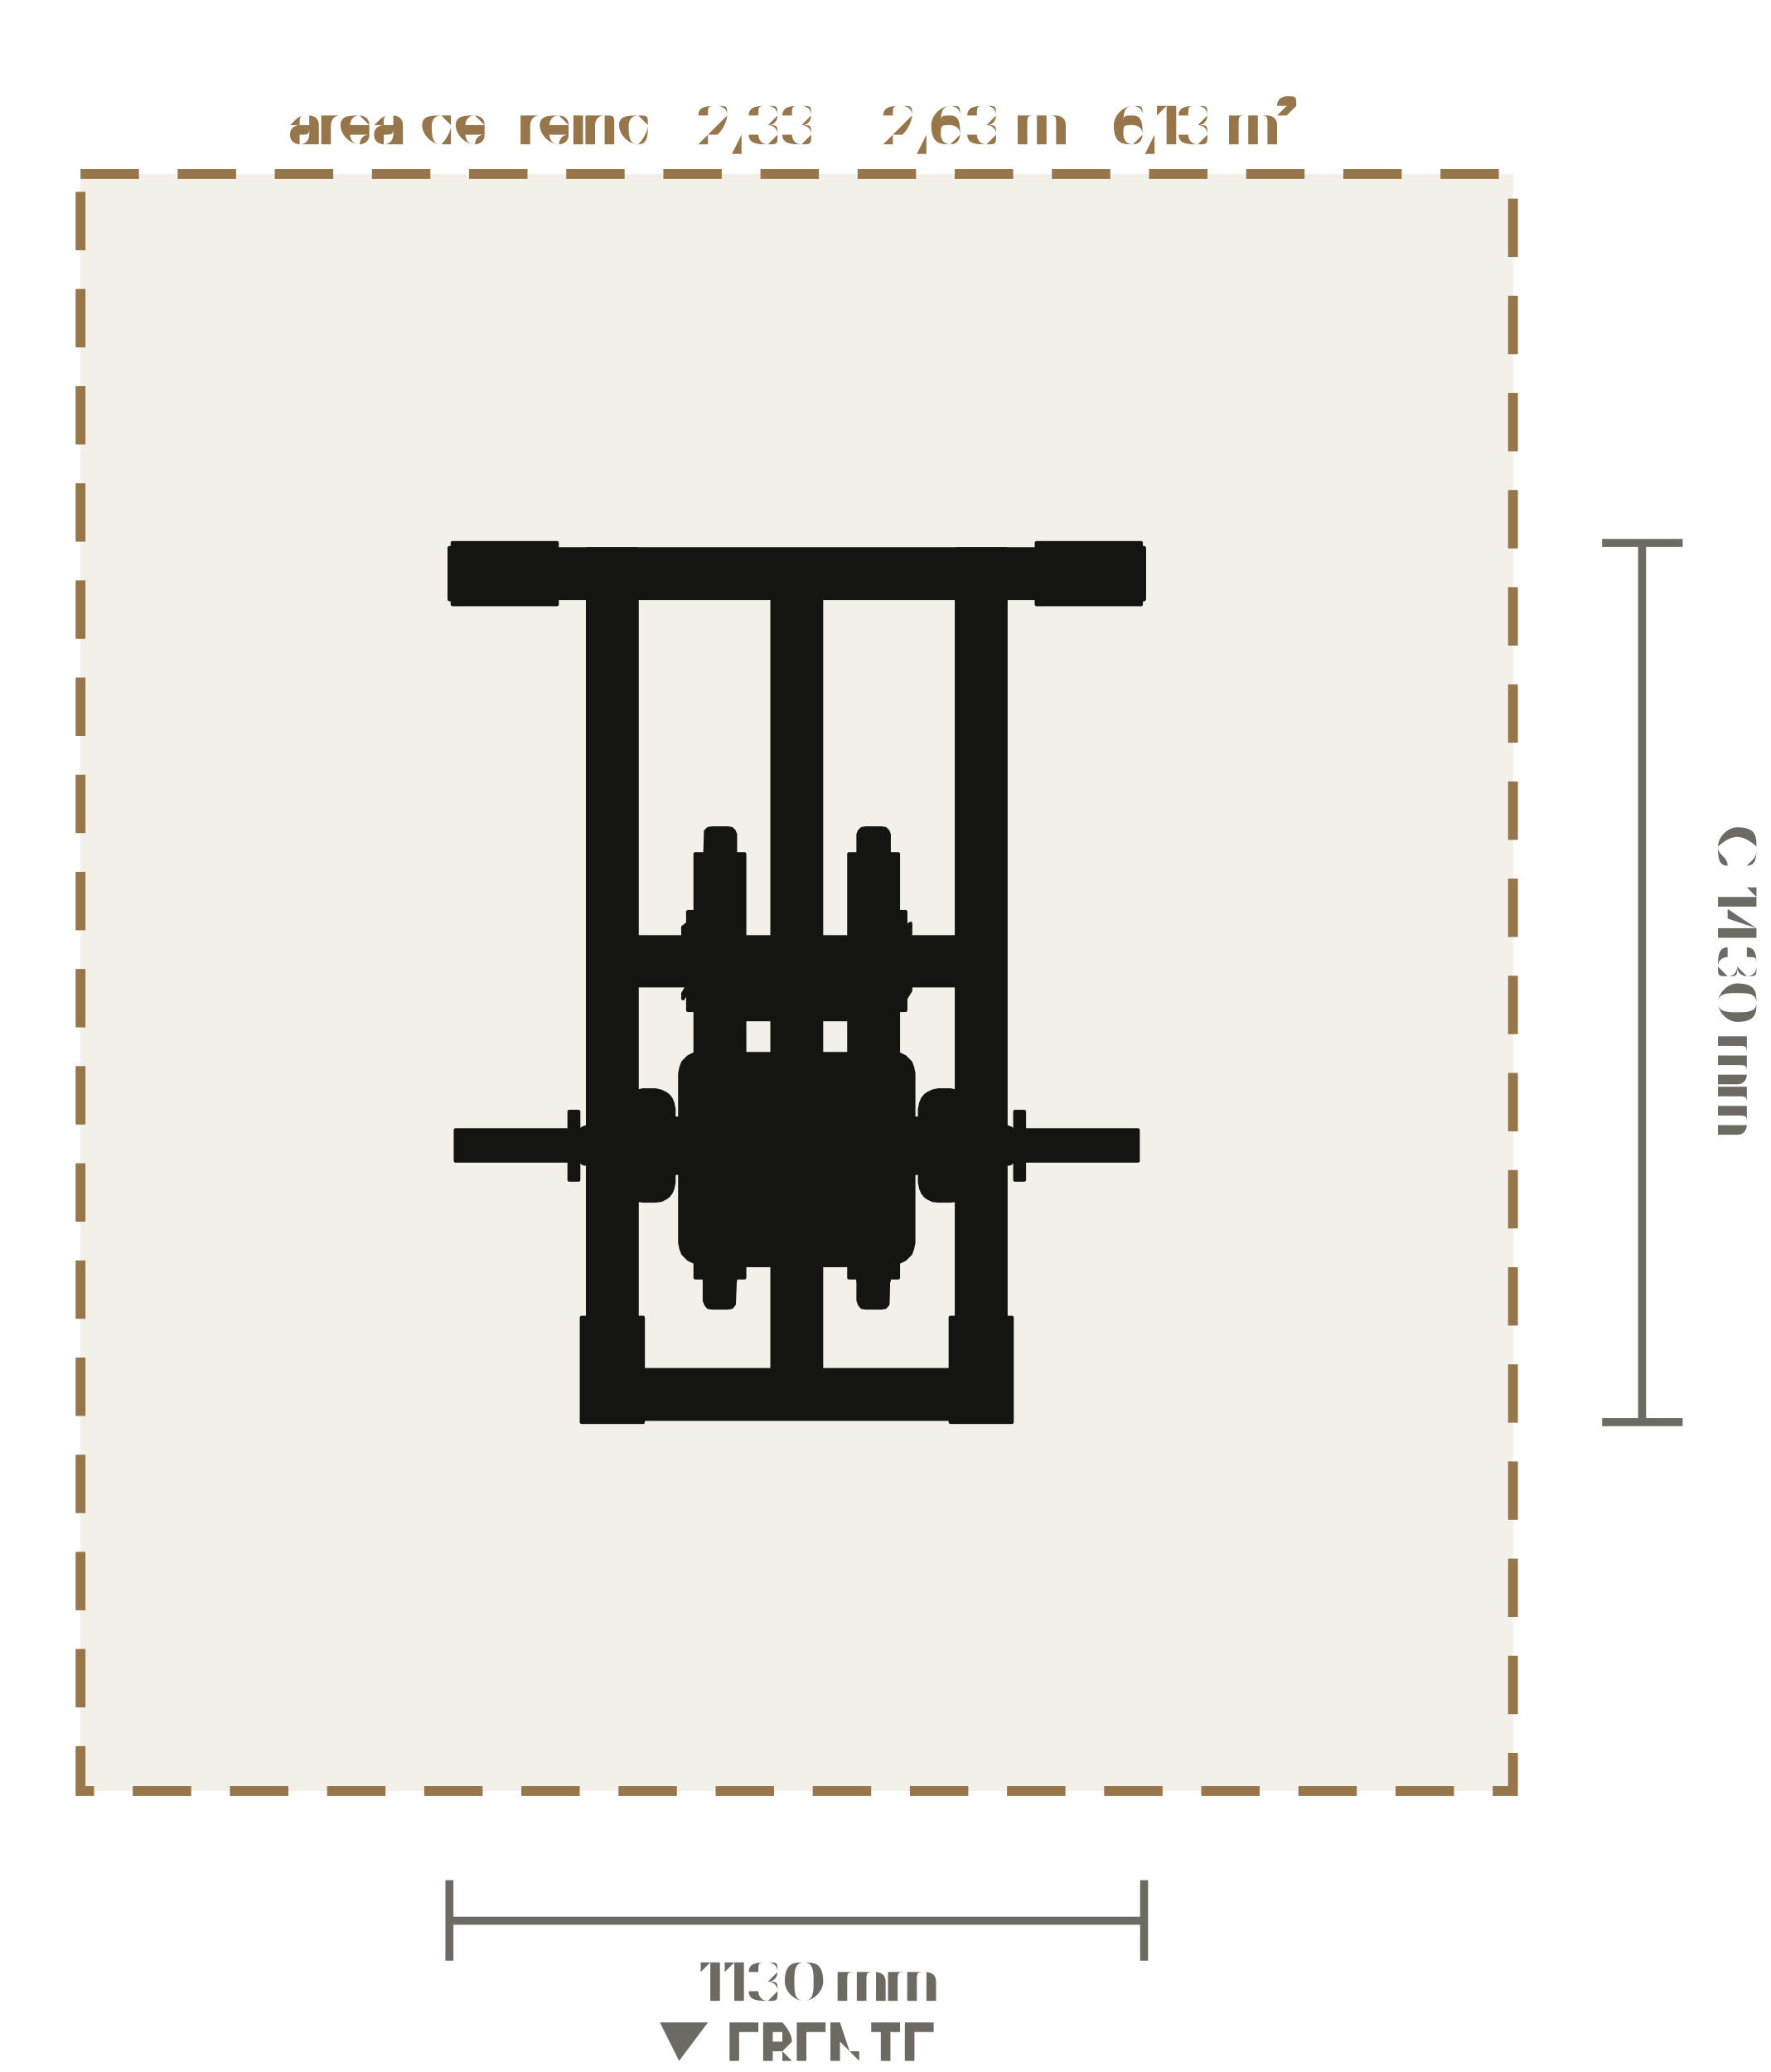
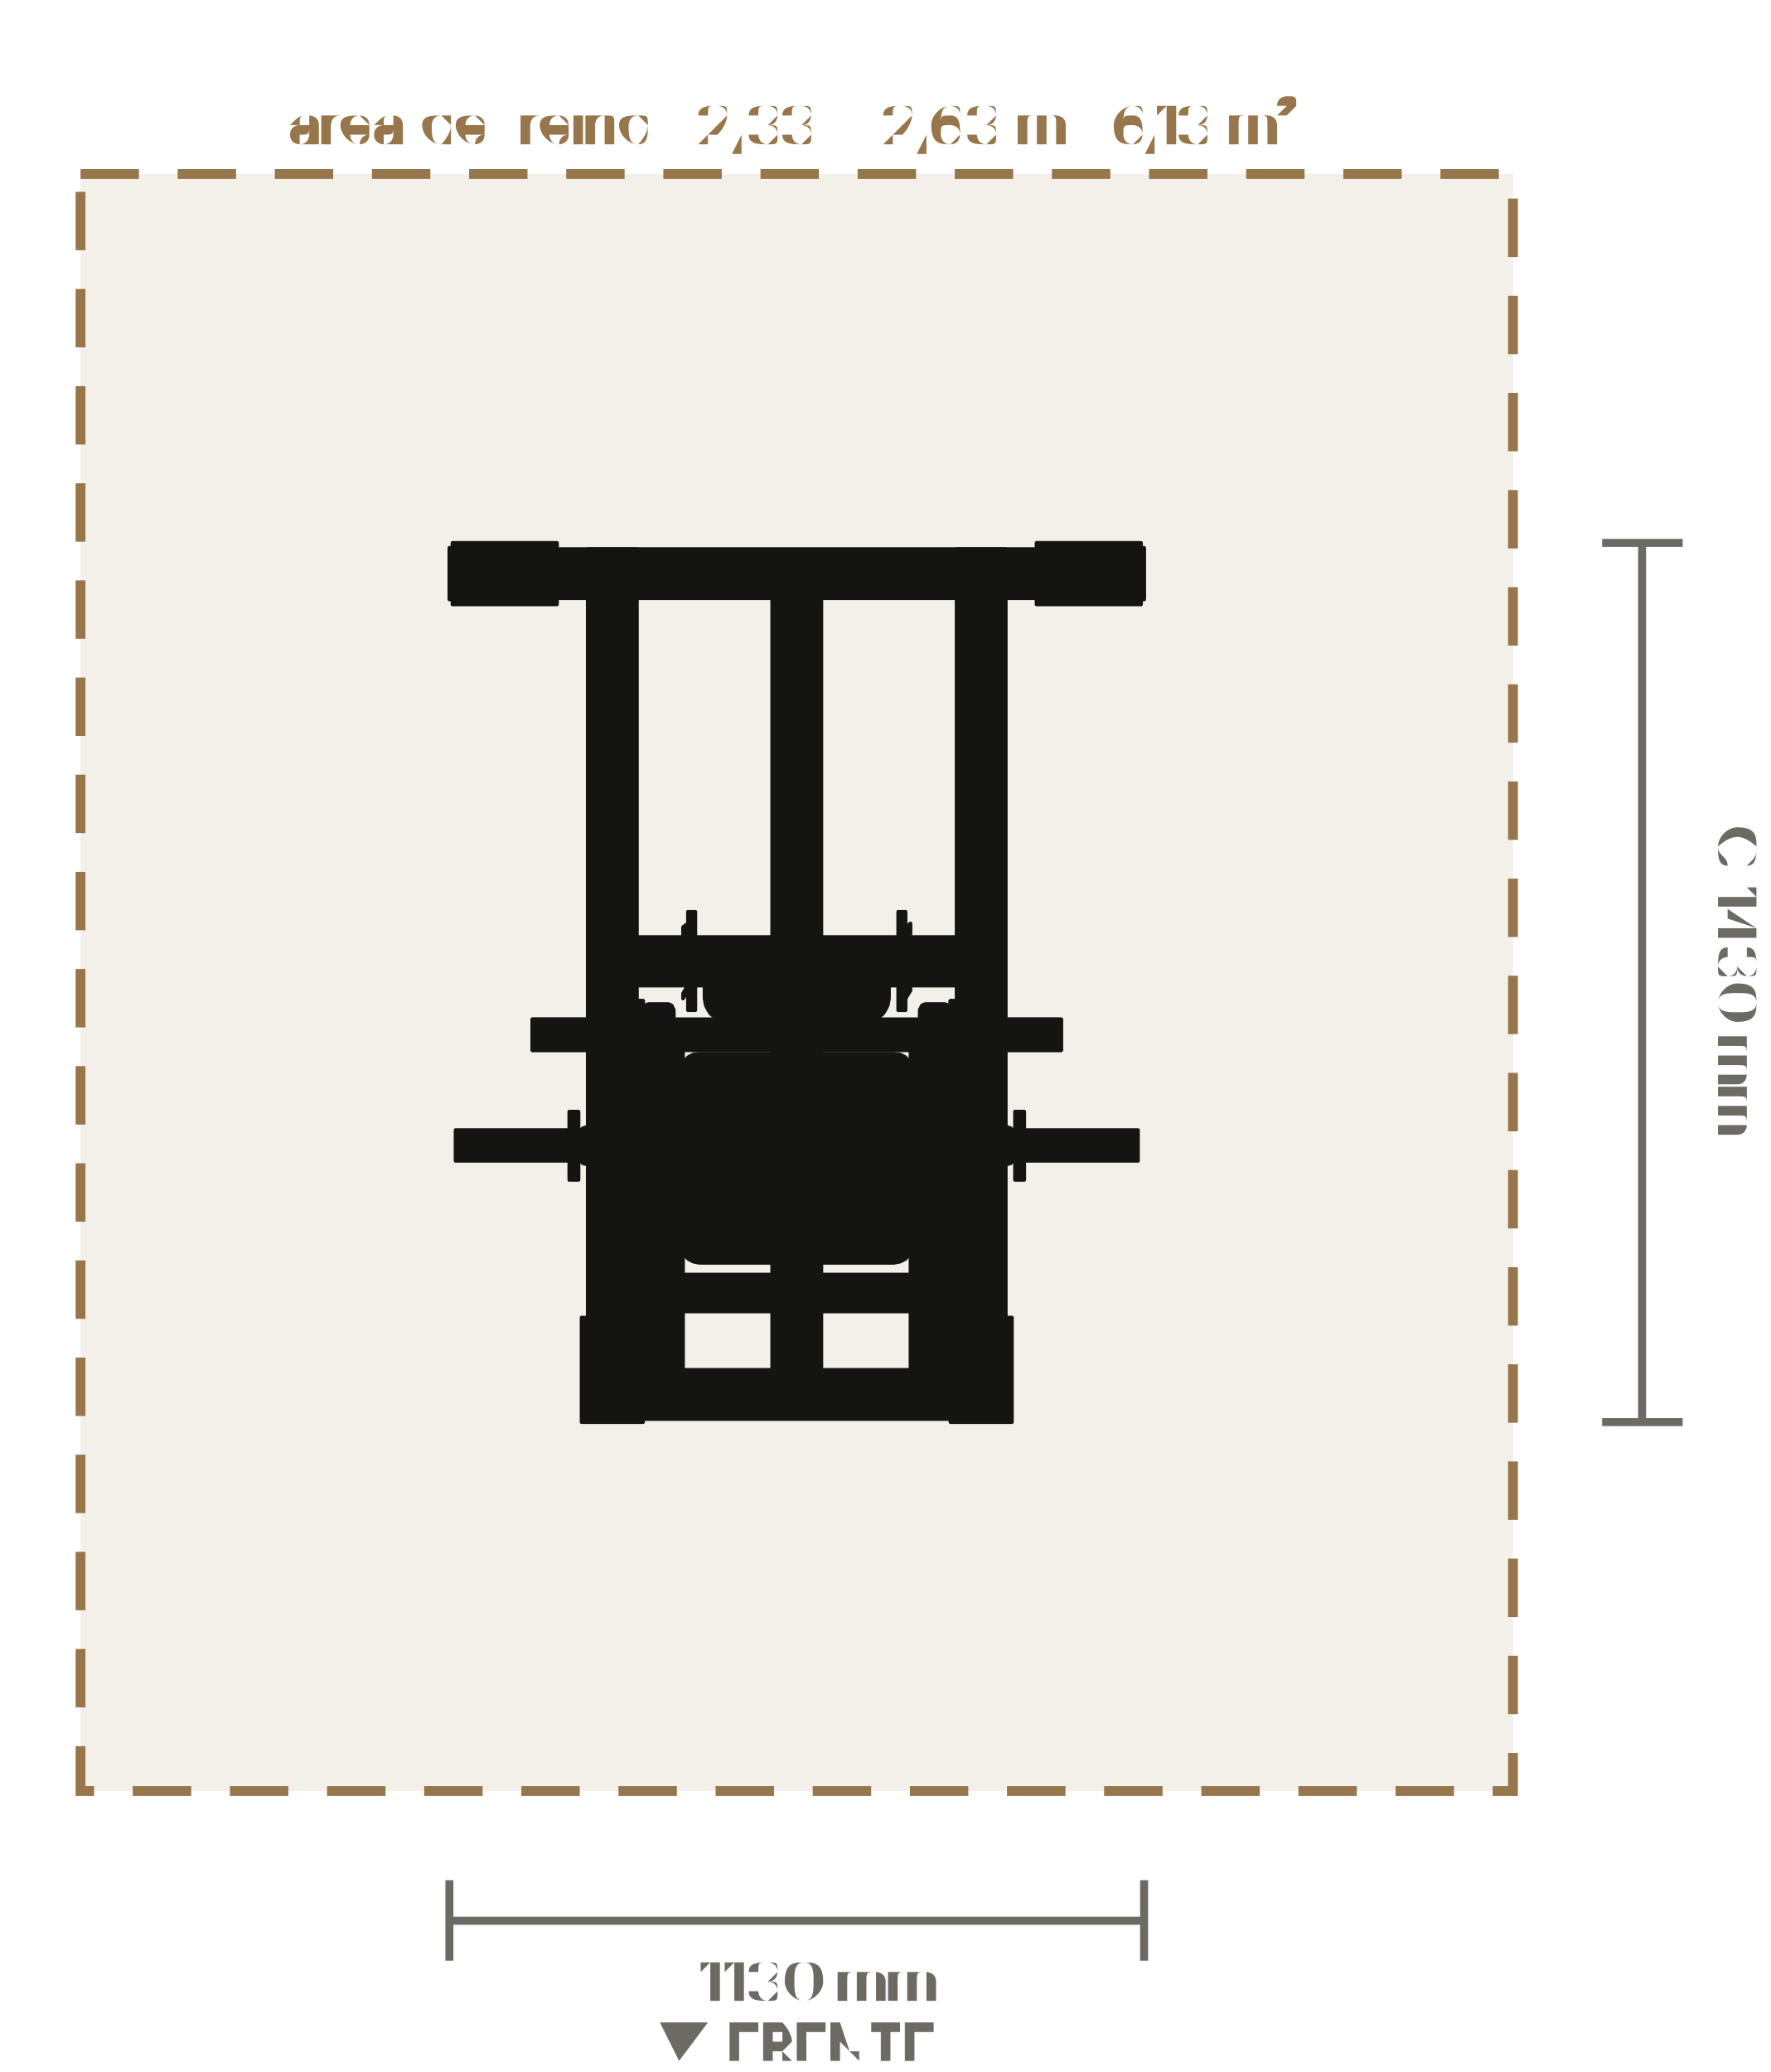
<svg xmlns="http://www.w3.org/2000/svg" viewBox="-1.296 -1.598 2.88 3.37" role="img" aria-label="Planta do Elevação Lateral Peso Livre (LD-A016): 1130 × 1430 mm, com 60 cm de área de treino em volta" data-equipment="LD-A016" data-unit="m">
  <rect class="eq-zone" x="-1.165" y="-1.315" width="2.33" height="2.63" style="fill:#96764a;fill-opacity:.12;stroke:#96764a;stroke-width:0.016;stroke-dasharray:0.095 0.063" />
  <text class="eq-zone-label" x="0" y="-1.362" style="font-family:Barlow,Inter,Arial,sans-serif;font-size:0.09px;fill:#96764a;text-anchor:middle">área de treino · 2,33 × 2,63 m · 6,13 m²</text>
  <g class="eq-parts">
    <polygon class="eq-part" points="-0.34,-0.705 -0.26,-0.705 -0.26,0.71 -0.34,0.71" style="fill:#141413;stroke:#141413;stroke-width:0.006;stroke-linejoin:round" />
    <polygon class="eq-part" points="-0.56,-0.715 -0.39,-0.715 -0.39,-0.615 -0.56,-0.615" style="fill:#141413;stroke:#141413;stroke-width:0.006;stroke-linejoin:round" />
    <polygon class="eq-part" points="-0.541,-0.665 -0.541,-0.668 -0.539,-0.671 -0.538,-0.673 -0.535,-0.675 -0.533,-0.676 -0.53,-0.676 -0.527,-0.676 -0.524,-0.675 -0.522,-0.673 -0.52,-0.671 -0.519,-0.668 -0.519,-0.665 -0.519,-0.662 -0.52,-0.66 -0.522,-0.657 -0.524,-0.656 -0.527,-0.654 -0.53,-0.654 -0.533,-0.654 -0.535,-0.656 -0.538,-0.657 -0.539,-0.66 -0.541,-0.662" style="fill:#141413;stroke:#141413;stroke-width:0.006;stroke-linejoin:round" />
    <polygon class="eq-part" points="-0.431,-0.665 -0.431,-0.668 -0.429,-0.671 -0.428,-0.673 -0.425,-0.675 -0.423,-0.676 -0.42,-0.676 -0.417,-0.676 -0.414,-0.675 -0.412,-0.673 -0.41,-0.671 -0.409,-0.668 -0.409,-0.665 -0.409,-0.662 -0.41,-0.66 -0.412,-0.657 -0.414,-0.656 -0.417,-0.654 -0.42,-0.654 -0.423,-0.654 -0.425,-0.656 -0.428,-0.657 -0.429,-0.66 -0.431,-0.662" style="fill:#141413;stroke:#141413;stroke-width:0.006;stroke-linejoin:round" />
    <polygon class="eq-part" points="-0.35,0.545 -0.25,0.545 -0.25,0.715 -0.35,0.715" style="fill:#141413;stroke:#141413;stroke-width:0.006;stroke-linejoin:round" />
    <polygon class="eq-part" points="-0.311,0.575 -0.311,0.572 -0.309,0.57 -0.308,0.567 -0.305,0.566 -0.303,0.565 -0.3,0.564 -0.297,0.565 -0.294,0.566 -0.292,0.567 -0.29,0.57 -0.289,0.572 -0.289,0.575 -0.289,0.578 -0.29,0.581 -0.292,0.583 -0.294,0.585 -0.297,0.586 -0.3,0.586 -0.303,0.586 -0.305,0.585 -0.308,0.583 -0.309,0.581 -0.311,0.578" style="fill:#141413;stroke:#141413;stroke-width:0.006;stroke-linejoin:round" />
    <polygon class="eq-part" points="-0.311,0.685 -0.311,0.682 -0.309,0.68 -0.308,0.677 -0.305,0.676 -0.303,0.674 -0.3,0.674 -0.297,0.674 -0.294,0.676 -0.292,0.677 -0.29,0.68 -0.289,0.682 -0.289,0.685 -0.289,0.688 -0.29,0.691 -0.292,0.693 -0.294,0.695 -0.297,0.696 -0.3,0.696 -0.303,0.696 -0.305,0.695 -0.308,0.693 -0.309,0.691 -0.311,0.688" style="fill:#141413;stroke:#141413;stroke-width:0.006;stroke-linejoin:round" />
    <polygon class="eq-part" points="-0.565,-0.707 -0.553,-0.707 -0.553,-0.623 -0.565,-0.623" style="fill:#141413;stroke:#141413;stroke-width:0.006;stroke-linejoin:round" />
    <polygon class="eq-part" points="-0.342,0.698 -0.258,0.698 -0.258,0.71 -0.342,0.71" style="fill:#141413;stroke:#141413;stroke-width:0.006;stroke-linejoin:round" />
    <polygon class="eq-part" points="0.26,-0.705 0.34,-0.705 0.34,0.71 0.26,0.71" style="fill:#141413;stroke:#141413;stroke-width:0.006;stroke-linejoin:round" />
    <polygon class="eq-part" points="0.39,-0.715 0.56,-0.715 0.56,-0.615 0.39,-0.615" style="fill:#141413;stroke:#141413;stroke-width:0.006;stroke-linejoin:round" />
    <polygon class="eq-part" points="0.409,-0.665 0.409,-0.668 0.41,-0.671 0.412,-0.673 0.414,-0.675 0.417,-0.676 0.42,-0.676 0.423,-0.676 0.425,-0.675 0.428,-0.673 0.429,-0.671 0.431,-0.668 0.431,-0.665 0.431,-0.662 0.429,-0.66 0.428,-0.657 0.425,-0.656 0.423,-0.654 0.42,-0.654 0.417,-0.654 0.414,-0.656 0.412,-0.657 0.41,-0.66 0.409,-0.662" style="fill:#141413;stroke:#141413;stroke-width:0.006;stroke-linejoin:round" />
    <polygon class="eq-part" points="0.519,-0.665 0.519,-0.668 0.52,-0.671 0.522,-0.673 0.524,-0.675 0.527,-0.676 0.53,-0.676 0.533,-0.676 0.535,-0.675 0.538,-0.673 0.539,-0.671 0.541,-0.668 0.541,-0.665 0.541,-0.662 0.539,-0.66 0.538,-0.657 0.535,-0.656 0.533,-0.654 0.53,-0.654 0.527,-0.654 0.524,-0.656 0.522,-0.657 0.52,-0.66 0.519,-0.662" style="fill:#141413;stroke:#141413;stroke-width:0.006;stroke-linejoin:round" />
    <polygon class="eq-part" points="0.25,0.545 0.35,0.545 0.35,0.715 0.25,0.715" style="fill:#141413;stroke:#141413;stroke-width:0.006;stroke-linejoin:round" />
    <polygon class="eq-part" points="0.289,0.575 0.289,0.572 0.29,0.57 0.292,0.567 0.294,0.566 0.297,0.565 0.3,0.564 0.303,0.565 0.305,0.566 0.308,0.567 0.309,0.57 0.311,0.572 0.311,0.575 0.311,0.578 0.309,0.581 0.308,0.583 0.305,0.585 0.303,0.586 0.3,0.586 0.297,0.586 0.294,0.585 0.292,0.583 0.29,0.581 0.289,0.578" style="fill:#141413;stroke:#141413;stroke-width:0.006;stroke-linejoin:round" />
    <polygon class="eq-part" points="0.289,0.685 0.289,0.682 0.29,0.68 0.292,0.677 0.294,0.676 0.297,0.674 0.3,0.674 0.303,0.674 0.305,0.676 0.308,0.677 0.309,0.68 0.311,0.682 0.311,0.685 0.311,0.688 0.309,0.691 0.308,0.693 0.305,0.695 0.303,0.696 0.3,0.696 0.297,0.696 0.294,0.695 0.292,0.693 0.29,0.691 0.289,0.688" style="fill:#141413;stroke:#141413;stroke-width:0.006;stroke-linejoin:round" />
    <polygon class="eq-part" points="0.553,-0.707 0.565,-0.707 0.565,-0.623 0.553,-0.623" style="fill:#141413;stroke:#141413;stroke-width:0.006;stroke-linejoin:round" />
    <polygon class="eq-part" points="0.258,0.698 0.342,0.698 0.342,0.71 0.258,0.71" style="fill:#141413;stroke:#141413;stroke-width:0.006;stroke-linejoin:round" />
    <polygon class="eq-part" points="-0.565,-0.705 0.565,-0.705 0.565,-0.625 -0.565,-0.625" style="fill:#141413;stroke:#141413;stroke-width:0.006;stroke-linejoin:round" />
    <polygon class="eq-part" points="-0.3,0.63 0.3,0.63 0.3,0.71 -0.3,0.71" style="fill:#141413;stroke:#141413;stroke-width:0.006;stroke-linejoin:round" />
    <polygon class="eq-part" points="-0.04,-0.665 0.04,-0.665 0.04,0.67 -0.04,0.67" style="fill:#141413;stroke:#141413;stroke-width:0.006;stroke-linejoin:round" />
    <polygon class="eq-part" points="-0.035,0.263 -0.035,0.259 -0.033,0.257 -0.032,0.254 -0.029,0.252 -0.026,0.251 -0.023,0.251 0.023,0.251 0.026,0.251 0.029,0.252 0.032,0.254 0.033,0.257 0.035,0.259 0.035,0.263 0.035,0.308 0.035,0.312 0.033,0.315 0.032,0.317 0.029,0.319 0.026,0.32 0.023,0.321 -0.023,0.321 -0.026,0.32 -0.029,0.319 -0.032,0.317 -0.033,0.315 -0.035,0.312 -0.035,0.308" style="fill:#141413;stroke:#141413;stroke-width:0.006;stroke-linejoin:round" />
    <polygon class="eq-part" points="-0.047,0.308 -0.047,0.263 -0.035,0.263 -0.035,0.308" style="fill:#141413;stroke:#141413;stroke-width:0.006;stroke-linejoin:round" />
    <polygon class="eq-part" points="-0.117,0.285 -0.117,0.284 -0.117,0.282 -0.117,0.281 -0.116,0.28 -0.116,0.279 -0.115,0.279 -0.035,0.279 -0.034,0.279 -0.034,0.28 -0.033,0.281 -0.033,0.282 -0.033,0.284 -0.033,0.285 -0.033,0.287 -0.033,0.289 -0.033,0.29 -0.034,0.292 -0.034,0.292 -0.035,0.292 -0.115,0.292 -0.116,0.292 -0.116,0.292 -0.117,0.29 -0.117,0.289 -0.117,0.287" style="fill:#141413;stroke:#141413;stroke-width:0.006;stroke-linejoin:round" />
    <polygon class="eq-part" points="-0.19,0.423 -0.19,0.148 -0.188,0.138 -0.185,0.13 -0.18,0.125 -0.176,0.121 -0.168,0.117 -0.158,0.116 0.158,0.116 0.168,0.117 0.176,0.121 0.18,0.125 0.185,0.13 0.188,0.138 0.19,0.148 0.19,0.423 0.188,0.433 0.185,0.441 0.18,0.446 0.176,0.45 0.168,0.454 0.158,0.456 -0.158,0.456 -0.168,0.454 -0.176,0.45 -0.18,0.446 -0.185,0.441 -0.188,0.433" style="fill:#141413;stroke:#141413;stroke-width:0.006;stroke-linejoin:round" />
    <polygon class="eq-part" points="-0.035,-0.068 -0.035,-0.071 -0.033,-0.073 -0.032,-0.076 -0.029,-0.078 -0.026,-0.079 -0.023,-0.08 0.023,-0.08 0.026,-0.079 0.029,-0.078 0.032,-0.076 0.033,-0.073 0.035,-0.071 0.035,-0.068 0.035,-0.021 0.035,-0.018 0.033,-0.015 0.032,-0.013 0.029,-0.011 0.026,-0.01 0.023,-0.009 -0.023,-0.009 -0.026,-0.01 -0.029,-0.011 -0.032,-0.013 -0.033,-0.015 -0.035,-0.018 -0.035,-0.021" style="fill:#141413;stroke:#141413;stroke-width:0.006;stroke-linejoin:round" />
    <polygon class="eq-part" points="-0.15,0.005 -0.148,-0.006 -0.144,-0.014 -0.14,-0.019 -0.135,-0.024 -0.127,-0.028 -0.116,-0.029 0.116,-0.029 0.127,-0.028 0.135,-0.024 0.14,-0.019 0.144,-0.014 0.148,-0.006 0.15,0.005 0.15,0.026 0.148,0.037 0.144,0.045 0.14,0.051 0.135,0.055 0.127,0.059 0.116,0.06 -0.116,0.06 -0.127,0.059 -0.135,0.055 -0.14,0.051 -0.144,0.045 -0.148,0.037 -0.15,0.026" style="fill:#141413;stroke:#141413;stroke-width:0.006;stroke-linejoin:round" />
    <polygon class="eq-part" points="-0.245,0.31 -0.245,0.221 -0.155,0.221 -0.155,0.31" style="fill:#141413;stroke:#141413;stroke-width:0.006;stroke-linejoin:round" />
    <polygon class="eq-part" points="-0.329,0.283 -0.329,0.247 -0.328,0.244 -0.327,0.241 -0.325,0.239 -0.323,0.237 -0.32,0.236 -0.317,0.235 -0.183,0.235 -0.18,0.236 -0.177,0.237 -0.175,0.239 -0.173,0.241 -0.172,0.244 -0.172,0.247 -0.172,0.283 -0.172,0.287 -0.173,0.289 -0.175,0.292 -0.177,0.294 -0.18,0.295 -0.183,0.295 -0.317,0.295 -0.32,0.295 -0.323,0.294 -0.325,0.292 -0.327,0.289 -0.328,0.287" style="fill:#141413;stroke:#141413;stroke-width:0.006;stroke-linejoin:round" />
    <polygon class="eq-part" points="-0.28,0.325 -0.28,0.206 -0.278,0.196 -0.275,0.189 -0.271,0.184 -0.267,0.181 -0.259,0.177 -0.25,0.175 -0.23,0.175 -0.221,0.177 -0.213,0.181 -0.209,0.184 -0.205,0.189 -0.202,0.196 -0.2,0.206 -0.2,0.325 -0.202,0.335 -0.205,0.342 -0.209,0.347 -0.213,0.35 -0.221,0.354 -0.23,0.355 -0.25,0.355 -0.259,0.354 -0.267,0.35 -0.271,0.347 -0.275,0.342 -0.278,0.335" style="fill:#141413;stroke:#141413;stroke-width:0.006;stroke-linejoin:round" />
    <polygon class="eq-part" points="-0.353,0.247 -0.353,0.244 -0.352,0.241 -0.35,0.239 -0.348,0.237 -0.345,0.236 -0.342,0.235 -0.283,0.235 -0.28,0.236 -0.277,0.237 -0.275,0.239 -0.273,0.241 -0.272,0.244 -0.272,0.247 -0.272,0.283 -0.272,0.287 -0.273,0.289 -0.275,0.292 -0.277,0.294 -0.28,0.295 -0.283,0.295 -0.342,0.295 -0.345,0.295 -0.348,0.294 -0.35,0.292 -0.352,0.289 -0.353,0.287 -0.353,0.283" style="fill:#141413;stroke:#141413;stroke-width:0.006;stroke-linejoin:round" />
    <polygon class="eq-part" points="-0.37,0.21 -0.355,0.21 -0.355,0.321 -0.37,0.321" style="fill:#141413;stroke:#141413;stroke-width:0.006;stroke-linejoin:round" />
    <polygon class="eq-part" points="-0.555,0.24 -0.37,0.24 -0.37,0.29 -0.555,0.29" style="fill:#141413;stroke:#141413;stroke-width:0.006;stroke-linejoin:round" />
    <polygon class="eq-part" points="0.155,0.31 0.155,0.221 0.245,0.221 0.245,0.31" style="fill:#141413;stroke:#141413;stroke-width:0.006;stroke-linejoin:round" />
    <polygon class="eq-part" points="0.172,0.247 0.172,0.244 0.173,0.241 0.175,0.239 0.177,0.237 0.18,0.236 0.183,0.235 0.317,0.235 0.32,0.236 0.323,0.237 0.325,0.239 0.327,0.241 0.328,0.244 0.329,0.247 0.329,0.283 0.328,0.287 0.327,0.289 0.325,0.292 0.323,0.294 0.32,0.295 0.317,0.295 0.183,0.295 0.18,0.295 0.177,0.294 0.175,0.292 0.173,0.289 0.172,0.287 0.172,0.283" style="fill:#141413;stroke:#141413;stroke-width:0.006;stroke-linejoin:round" />
    <polygon class="eq-part" points="0.2,0.206 0.202,0.196 0.205,0.189 0.209,0.184 0.213,0.181 0.221,0.177 0.23,0.175 0.25,0.175 0.259,0.177 0.267,0.181 0.271,0.184 0.275,0.189 0.278,0.196 0.28,0.206 0.28,0.325 0.278,0.335 0.275,0.342 0.271,0.347 0.267,0.35 0.259,0.354 0.25,0.355 0.23,0.355 0.221,0.354 0.213,0.35 0.209,0.347 0.205,0.342 0.202,0.335 0.2,0.325" style="fill:#141413;stroke:#141413;stroke-width:0.006;stroke-linejoin:round" />
    <polygon class="eq-part" points="0.272,0.247 0.272,0.244 0.273,0.241 0.275,0.239 0.277,0.237 0.28,0.236 0.283,0.235 0.342,0.235 0.345,0.236 0.348,0.237 0.35,0.239 0.352,0.241 0.353,0.244 0.353,0.247 0.353,0.283 0.353,0.287 0.352,0.289 0.35,0.292 0.348,0.294 0.345,0.295 0.342,0.295 0.283,0.295 0.28,0.295 0.277,0.294 0.275,0.292 0.273,0.289 0.272,0.287 0.272,0.283" style="fill:#141413;stroke:#141413;stroke-width:0.006;stroke-linejoin:round" />
    <polygon class="eq-part" points="0.355,0.21 0.37,0.21 0.37,0.321 0.355,0.321" style="fill:#141413;stroke:#141413;stroke-width:0.006;stroke-linejoin:round" />
    <polygon class="eq-part" points="0.37,0.24 0.555,0.24 0.555,0.29 0.37,0.29" style="fill:#141413;stroke:#141413;stroke-width:0.006;stroke-linejoin:round" />
-     <polygon class="eq-part" points="-0.15,0.188 -0.15,-0.177 -0.148,-0.246 -0.144,-0.25 -0.138,-0.251 -0.112,-0.251 -0.106,-0.25 -0.102,-0.246 -0.1,-0.241 -0.1,0.118 -0.102,0.219 -0.106,0.223 -0.112,0.225 -0.138,0.225 -0.144,0.223 -0.148,0.219 -0.15,0.213" style="fill:#141413;stroke:#141413;stroke-width:0.006;stroke-linejoin:round" />
-     <polygon class="eq-part" points="-0.15,0.442 -0.15,0.398 -0.148,0.391 -0.144,0.386 -0.138,0.385 -0.112,0.385 -0.106,0.386 -0.102,0.391 -0.1,0.397 -0.1,0.442 -0.1,0.473 -0.102,0.523 -0.106,0.528 -0.112,0.529 -0.138,0.529 -0.144,0.528 -0.148,0.523 -0.15,0.517" style="fill:#141413;stroke:#141413;stroke-width:0.006;stroke-linejoin:round" />
-     <polygon class="eq-part" points="-0.15,0.435 -0.15,0.175 -0.1,0.175 -0.1,0.435" style="fill:#141413;stroke:#141413;stroke-width:0.006;stroke-linejoin:round" />
-     <polygon class="eq-part" points="-0.15,0.485 -0.15,0.125 -0.1,0.125 -0.1,0.485" style="fill:#141413;stroke:#141413;stroke-width:0.006;stroke-linejoin:round" />
-     <polygon class="eq-part" points="-0.165,0.48 -0.165,-0.209 -0.085,-0.209 -0.085,0.48" style="fill:#141413;stroke:#141413;stroke-width:0.006;stroke-linejoin:round" />
-     <polygon class="eq-part" points="0.1,0.118 0.1,-0.241 0.102,-0.246 0.106,-0.25 0.112,-0.251 0.138,-0.251 0.144,-0.25 0.148,-0.246 0.15,-0.241 0.15,-0.177 0.15,0.188 0.148,0.219 0.144,0.223 0.138,0.225 0.112,0.225 0.106,0.223 0.102,0.219 0.1,0.213" style="fill:#141413;stroke:#141413;stroke-width:0.006;stroke-linejoin:round" />
-     <polygon class="eq-part" points="0.1,0.473 0.1,0.442 0.102,0.391 0.106,0.386 0.112,0.385 0.138,0.385 0.144,0.386 0.148,0.391 0.15,0.397 0.15,0.398 0.15,0.442 0.148,0.523 0.144,0.528 0.138,0.529 0.112,0.529 0.106,0.528 0.102,0.523 0.1,0.517" style="fill:#141413;stroke:#141413;stroke-width:0.006;stroke-linejoin:round" />
-     <polygon class="eq-part" points="0.1,0.435 0.1,0.175 0.15,0.175 0.15,0.435" style="fill:#141413;stroke:#141413;stroke-width:0.006;stroke-linejoin:round" />
-     <polygon class="eq-part" points="0.1,0.485 0.1,0.125 0.15,0.125 0.15,0.485" style="fill:#141413;stroke:#141413;stroke-width:0.006;stroke-linejoin:round" />
-     <polygon class="eq-part" points="0.085,0.48 0.085,-0.209 0.165,-0.209 0.165,0.48" style="fill:#141413;stroke:#141413;stroke-width:0.006;stroke-linejoin:round" />
-     <polygon class="eq-part" points="-0.125,0.145 0.125,0.145 0.125,0.205 -0.125,0.205" style="fill:#141413;stroke:#141413;stroke-width:0.006;stroke-linejoin:round" />
-     <polygon class="eq-part" points="-0.125,0.41 0.125,0.41 0.125,0.46 -0.125,0.46" style="fill:#141413;stroke:#141413;stroke-width:0.006;stroke-linejoin:round" />
+     <polygon class="eq-part" points="-0.25,0.047 -0.25,0.044 -0.248,0.041 -0.246,0.038 -0.244,0.036 -0.241,0.035 -0.238,0.035 -0.212,0.035 -0.209,0.035 -0.206,0.036 -0.203,0.038 -0.202,0.041 -0.2,0.044 -0.2,0.047 -0.2,0.123 -0.2,0.126 -0.202,0.129 -0.203,0.131 -0.206,0.133 -0.209,0.134 -0.212,0.135 -0.238,0.135 -0.241,0.134 -0.244,0.133 -0.246,0.131 -0.248,0.129 -0.25,0.126 -0.25,0.123" style="fill:#141413;stroke:#141413;stroke-width:0.006;stroke-linejoin:round" />
+     <polygon class="eq-part" points="-0.25,0.541 -0.25,0.468 -0.248,0.32 -0.244,0.316 -0.238,0.314 -0.212,0.314 -0.206,0.316 -0.202,0.32 -0.2,0.326 -0.2,0.383 -0.2,0.628 -0.202,0.698 -0.206,0.701 -0.212,0.703 -0.238,0.703 -0.244,0.701 -0.248,0.698 -0.25,0.693" style="fill:#141413;stroke:#141413;stroke-width:0.006;stroke-linejoin:round" />
+     <polygon class="eq-part" points="-0.25,0.505 -0.25,0.085 -0.2,0.085 -0.2,0.505" style="fill:#141413;stroke:#141413;stroke-width:0.006;stroke-linejoin:round" />
+     <polygon class="eq-part" points="-0.25,0.465 -0.25,0.085 -0.2,0.085 -0.2,0.465" style="fill:#141413;stroke:#141413;stroke-width:0.006;stroke-linejoin:round" />
+     <polygon class="eq-part" points="-0.25,0.403 -0.25,0.085 -0.2,0.085 -0.2,0.403" style="fill:#141413;stroke:#141413;stroke-width:0.006;stroke-linejoin:round" />
+     <polygon class="eq-part" points="-0.265,0.66 -0.265,0.085 -0.185,0.085 -0.185,0.66" style="fill:#141413;stroke:#141413;stroke-width:0.006;stroke-linejoin:round" />
+     <polygon class="eq-part" points="-0.265,0.03 -0.25,0.03 -0.25,0.14 -0.265,0.14" style="fill:#141413;stroke:#141413;stroke-width:0.006;stroke-linejoin:round" />
+     <polygon class="eq-part" points="-0.43,0.06 -0.265,0.06 -0.265,0.11 -0.43,0.11" style="fill:#141413;stroke:#141413;stroke-width:0.006;stroke-linejoin:round" />
+     <polygon class="eq-part" points="-0.265,0.03 -0.25,0.03 -0.25,0.14 -0.265,0.14" style="fill:#141413;stroke:#141413;stroke-width:0.006;stroke-linejoin:round" />
+     <polygon class="eq-part" points="-0.43,0.06 -0.265,0.06 -0.265,0.11 -0.43,0.11" style="fill:#141413;stroke:#141413;stroke-width:0.006;stroke-linejoin:round" />
+     <polygon class="eq-part" points="-0.265,0.03 -0.25,0.03 -0.25,0.14 -0.265,0.14" style="fill:#141413;stroke:#141413;stroke-width:0.006;stroke-linejoin:round" />
+     <polygon class="eq-part" points="-0.43,0.06 -0.265,0.06 -0.265,0.11 -0.43,0.11" style="fill:#141413;stroke:#141413;stroke-width:0.006;stroke-linejoin:round" />
+     <polygon class="eq-part" points="-0.225,0.28 -0.125,0.28 -0.125,0.33 -0.225,0.33" style="fill:#141413;stroke:#141413;stroke-width:0.006;stroke-linejoin:round" />
+     <polygon class="eq-part" points="0.2,0.047 0.2,0.044 0.202,0.041 0.203,0.038 0.206,0.036 0.209,0.035 0.212,0.035 0.238,0.035 0.241,0.035 0.244,0.036 0.246,0.038 0.248,0.041 0.25,0.044 0.25,0.047 0.25,0.123 0.25,0.126 0.248,0.129 0.246,0.131 0.244,0.133 0.241,0.134 0.238,0.135 0.212,0.135 0.209,0.134 0.206,0.133 0.203,0.131 0.202,0.129 0.2,0.126 0.2,0.123" style="fill:#141413;stroke:#141413;stroke-width:0.006;stroke-linejoin:round" />
+     <polygon class="eq-part" points="0.2,0.628 0.2,0.383 0.202,0.32 0.206,0.316 0.212,0.314 0.238,0.314 0.244,0.316 0.248,0.32 0.25,0.326 0.25,0.383 0.25,0.628 0.248,0.698 0.244,0.701 0.238,0.703 0.212,0.703 0.206,0.701 0.202,0.698 0.2,0.693" style="fill:#141413;stroke:#141413;stroke-width:0.006;stroke-linejoin:round" />
+     <polygon class="eq-part" points="0.2,0.505 0.2,0.085 0.25,0.085 0.25,0.505" style="fill:#141413;stroke:#141413;stroke-width:0.006;stroke-linejoin:round" />
+     <polygon class="eq-part" points="0.2,0.465 0.2,0.085 0.25,0.085 0.25,0.465" style="fill:#141413;stroke:#141413;stroke-width:0.006;stroke-linejoin:round" />
+     <polygon class="eq-part" points="0.2,0.403 0.2,0.085 0.25,0.085 0.25,0.403" style="fill:#141413;stroke:#141413;stroke-width:0.006;stroke-linejoin:round" />
+     <polygon class="eq-part" points="0.185,0.66 0.185,0.085 0.265,0.085 0.265,0.66" style="fill:#141413;stroke:#141413;stroke-width:0.006;stroke-linejoin:round" />
+     <polygon class="eq-part" points="0.25,0.03 0.265,0.03 0.265,0.14 0.25,0.14" style="fill:#141413;stroke:#141413;stroke-width:0.006;stroke-linejoin:round" />
+     <polygon class="eq-part" points="0.265,0.06 0.43,0.06 0.43,0.11 0.265,0.11" style="fill:#141413;stroke:#141413;stroke-width:0.006;stroke-linejoin:round" />
+     <polygon class="eq-part" points="0.25,0.03 0.265,0.03 0.265,0.14 0.25,0.14" style="fill:#141413;stroke:#141413;stroke-width:0.006;stroke-linejoin:round" />
+     <polygon class="eq-part" points="0.265,0.06 0.43,0.06 0.43,0.11 0.265,0.11" style="fill:#141413;stroke:#141413;stroke-width:0.006;stroke-linejoin:round" />
+     <polygon class="eq-part" points="0.25,0.03 0.265,0.03 0.265,0.14 0.25,0.14" style="fill:#141413;stroke:#141413;stroke-width:0.006;stroke-linejoin:round" />
+     <polygon class="eq-part" points="0.265,0.06 0.43,0.06 0.43,0.11 0.265,0.11" style="fill:#141413;stroke:#141413;stroke-width:0.006;stroke-linejoin:round" />
+     <polygon class="eq-part" points="0.125,0.28 0.225,0.28 0.225,0.33 0.125,0.33" style="fill:#141413;stroke:#141413;stroke-width:0.006;stroke-linejoin:round" />
+     <polygon class="eq-part" points="-0.225,0.475 0.225,0.475 0.225,0.535 -0.225,0.535" style="fill:#141413;stroke:#141413;stroke-width:0.006;stroke-linejoin:round" />
+     <polygon class="eq-part" points="-0.225,0.06 0.225,0.06 0.225,0.11 -0.225,0.11" style="fill:#141413;stroke:#141413;stroke-width:0.006;stroke-linejoin:round" />
+     <polygon class="eq-part" points="-0.225,0.06 0.225,0.06 0.225,0.11 -0.225,0.11" style="fill:#141413;stroke:#141413;stroke-width:0.006;stroke-linejoin:round" />
    <polygon class="eq-part" points="-0.17,0.254 -0.17,0.25 -0.125,0.243 -0.125,0.277 -0.125,0.281 -0.17,0.288" style="fill:#141413;stroke:#141413;stroke-width:0.006;stroke-linejoin:round" />
    <polygon class="eq-part" points="0.125,0.254 0.125,0.25 0.17,0.243 0.17,0.277 0.17,0.281 0.125,0.288" style="fill:#141413;stroke:#141413;stroke-width:0.006;stroke-linejoin:round" />
    <polygon class="eq-part" points="-0.3,-0.074 0.3,-0.074 0.3,0.005 -0.3,0.005" style="fill:#141413;stroke:#141413;stroke-width:0.006;stroke-linejoin:round" />
    <polygon class="eq-part" points="-0.177,0.045 -0.177,-0.115 -0.165,-0.115 -0.165,0.045" style="fill:#141413;stroke:#141413;stroke-width:0.006;stroke-linejoin:round" />
    <polygon class="eq-part" points="-0.185,0.021 -0.185,0.018 -0.177,0.004 -0.177,0.01 -0.177,0.013 -0.185,0.026" style="fill:#141413;stroke:#141413;stroke-width:0.006;stroke-linejoin:round" />
    <polygon class="eq-part" points="-0.185,-0.087 -0.185,-0.09 -0.177,-0.096 -0.177,-0.082 -0.177,-0.079 -0.185,-0.073" style="fill:#141413;stroke:#141413;stroke-width:0.006;stroke-linejoin:round" />
    <polygon class="eq-part" points="0.165,0.045 0.165,-0.115 0.177,-0.115 0.177,0.045" style="fill:#141413;stroke:#141413;stroke-width:0.006;stroke-linejoin:round" />
    <polygon class="eq-part" points="0.177,0.021 0.177,0.018 0.185,0.004 0.185,0.01 0.185,0.013 0.177,0.026" style="fill:#141413;stroke:#141413;stroke-width:0.006;stroke-linejoin:round" />
    <polygon class="eq-part" points="0.177,-0.087 0.177,-0.09 0.185,-0.096 0.185,-0.082 0.185,-0.079 0.177,-0.073" style="fill:#141413;stroke:#141413;stroke-width:0.006;stroke-linejoin:round" />
  </g>
  <line class="eq-dim" x1="-0.565" y1="1.526" x2="0.565" y2="1.526" style="stroke:#6d6a63;stroke-width:0.013" />
  <line class="eq-dim" x1="-0.565" y1="1.46" x2="-0.565" y2="1.591" style="stroke:#6d6a63;stroke-width:0.013" />
  <line class="eq-dim" x1="0.565" y1="1.46" x2="0.565" y2="1.591" style="stroke:#6d6a63;stroke-width:0.013" />
  <text class="eq-text" x="0" y="1.658" style="font-family:Barlow,Inter,Arial,sans-serif;font-size:0.095px;fill:#6d6a63;text-anchor:middle">L 1130 mm</text>
  <line class="eq-dim" x1="1.375" y1="-0.715" x2="1.375" y2="0.715" style="stroke:#6d6a63;stroke-width:0.013" />
  <line class="eq-dim" x1="1.31" y1="-0.715" x2="1.441" y2="-0.715" style="stroke:#6d6a63;stroke-width:0.013" />
  <line class="eq-dim" x1="1.31" y1="0.715" x2="1.441" y2="0.715" style="stroke:#6d6a63;stroke-width:0.013" />
  <text class="eq-text" x="1.498" y="0" transform="rotate(90 1.4985 0)" style="font-family:Barlow,Inter,Arial,sans-serif;font-size:0.095px;fill:#6d6a63;text-anchor:middle">C 1430 mm</text>
  <text class="eq-text" x="0" y="1.753" style="font-family:Barlow,Inter,Arial,sans-serif;font-size:0.095px;fill:#6d6a63;text-anchor:middle;font-size:0.076px;letter-spacing:.1em">▼ FRENTE</text>
</svg>
